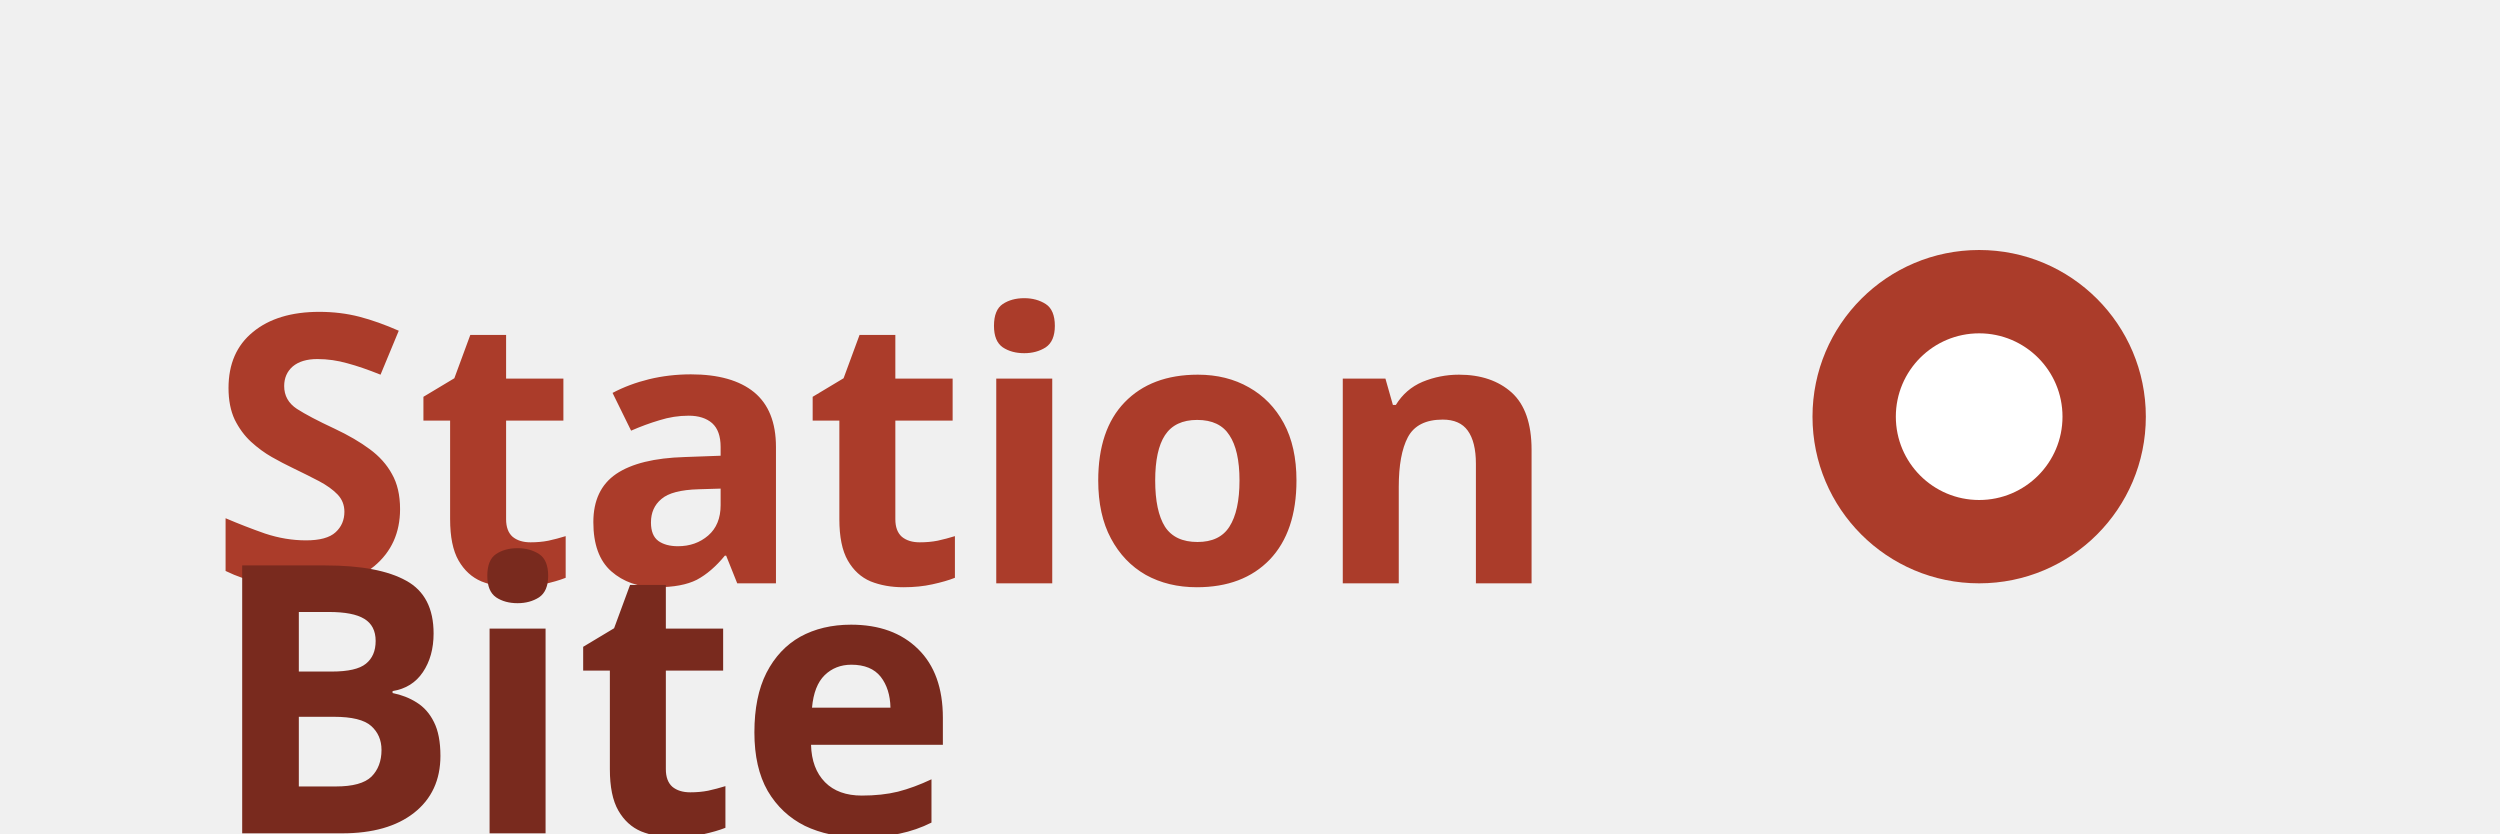
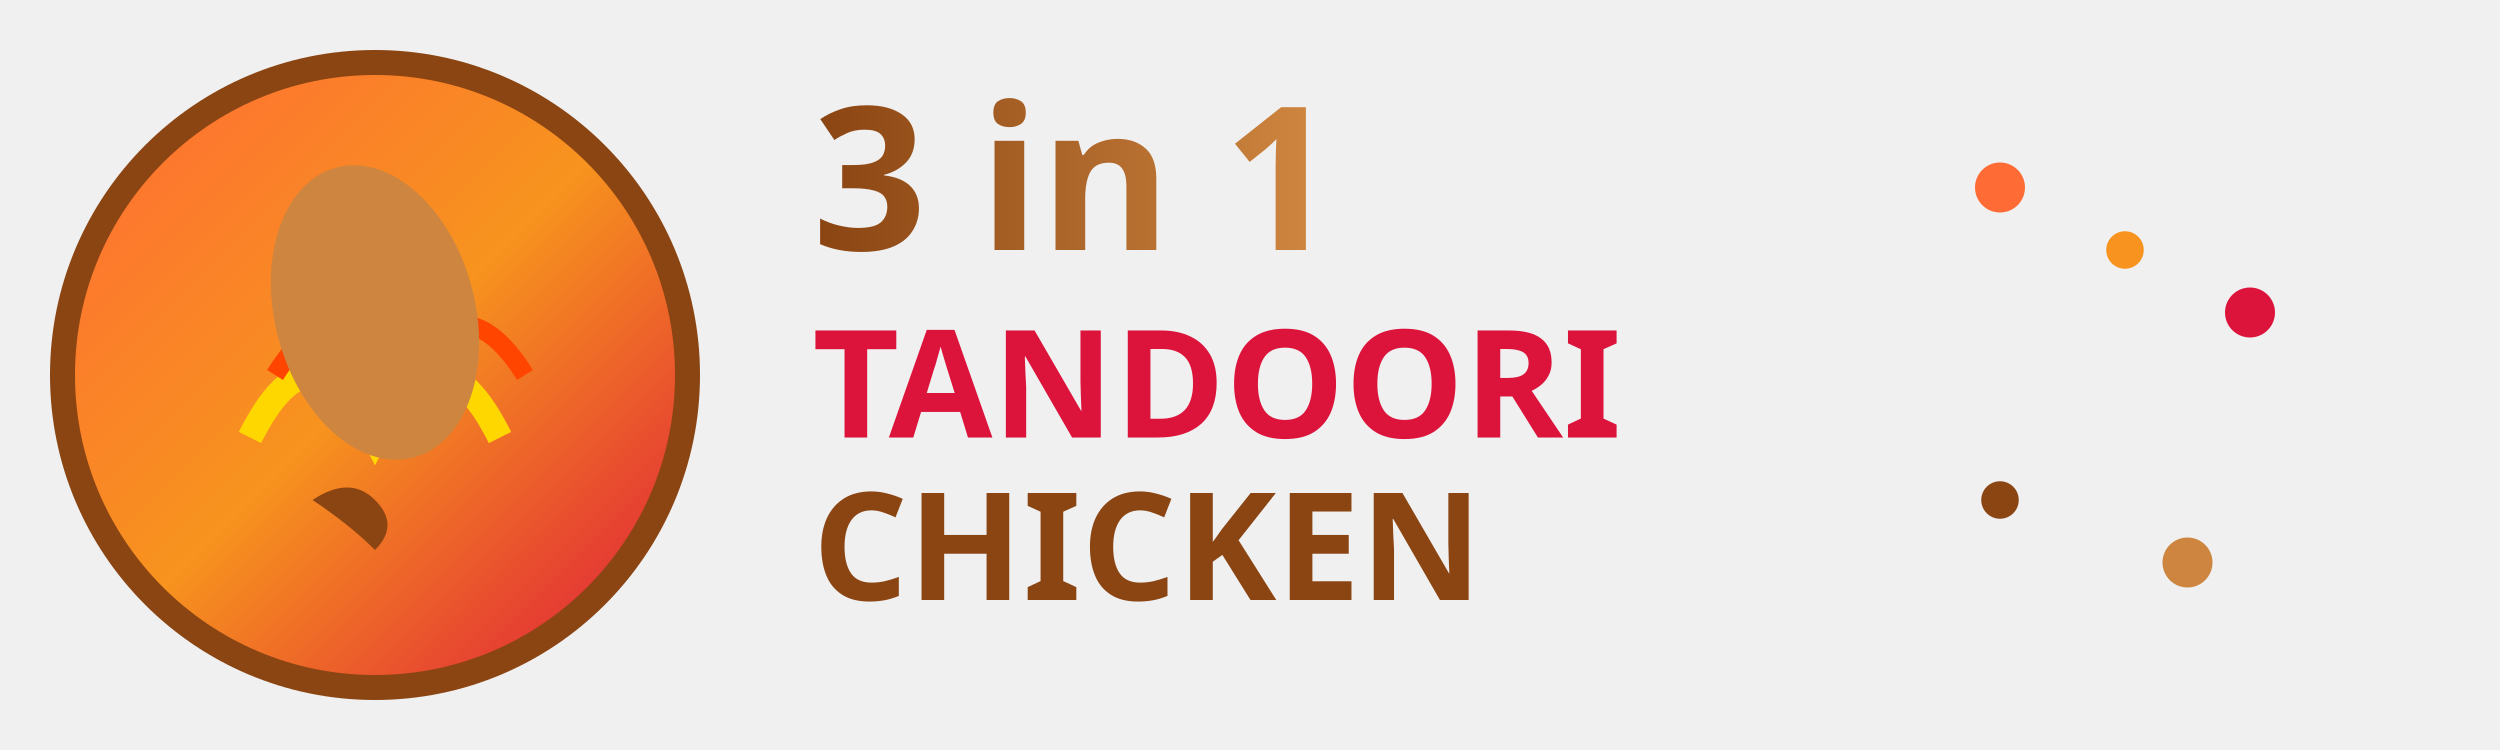
- <svg xmlns="http://www.w3.org/2000/svg" width="120" height="40" viewBox="0 0 120 40" fill="none">
-   <text x="10" y="28" font-family="Poppins, sans-serif" font-size="18" font-weight="bold" fill="#ab3c2a">Station</text>
-   <text x="10" y="40" font-family="Poppins, sans-serif" font-size="18" font-weight="bold" fill="#792a1e">Bite</text>
-   <circle cx="95" cy="20" r="8" fill="#ab3c2a" />
-   <circle cx="95" cy="20" r="4" fill="white" />
+ <svg xmlns="http://www.w3.org/2000/svg" width="200" height="60" viewBox="0 0 200 60">
+   <defs>
+     <linearGradient id="fireGradient" x1="0%" y1="0%" x2="100%" y2="100%">
+       <stop offset="0%" style="stop-color:#FF6B35;stop-opacity:1" />
+       <stop offset="50%" style="stop-color:#F7931E;stop-opacity:1" />
+       <stop offset="100%" style="stop-color:#DC143C;stop-opacity:1" />
+     </linearGradient>
+     <linearGradient id="textGradient" x1="0%" y1="0%" x2="100%" y2="0%">
+       <stop offset="0%" style="stop-color:#8B4513;stop-opacity:1" />
+       <stop offset="100%" style="stop-color:#CD853F;stop-opacity:1" />
+     </linearGradient>
+   </defs>
+   <circle cx="30" cy="30" r="25" fill="url(#fireGradient)" stroke="#8B4513" stroke-width="2" />
+   <path d="M20 35 Q25 25 30 35 Q35 25 40 35" stroke="#FFD700" stroke-width="2" fill="none" />
+   <path d="M22 30 Q27 22 32 30 Q37 22 42 30" stroke="#FF4500" stroke-width="1.5" fill="none" />
+   <path d="M25 40 Q28 38 30 40 Q32 42 30 44 Q28 42 25 40 Z" fill="#8B4513" />
+   <ellipse cx="30" cy="25" rx="8" ry="12" fill="#CD853F" transform="rotate(-15 30 25)" />
+   <text x="65" y="20" font-family="Arial Black, sans-serif" font-size="16" font-weight="bold" fill="url(#textGradient)">3 in 1</text>
+   <text x="65" y="35" font-family="Arial Black, sans-serif" font-size="12" font-weight="bold" fill="#DC143C">TANDOORI</text>
+   <text x="65" y="48" font-family="Arial Black, sans-serif" font-size="12" font-weight="bold" fill="#8B4513">CHICKEN</text>
+   <circle cx="160" cy="15" r="2" fill="#FF6B35" />
+   <circle cx="170" cy="20" r="1.5" fill="#F7931E" />
+   <circle cx="180" cy="25" r="2" fill="#DC143C" />
+   <circle cx="160" cy="40" r="1.5" fill="#8B4513" />
+   <circle cx="175" cy="45" r="2" fill="#CD853F" />
</svg>
